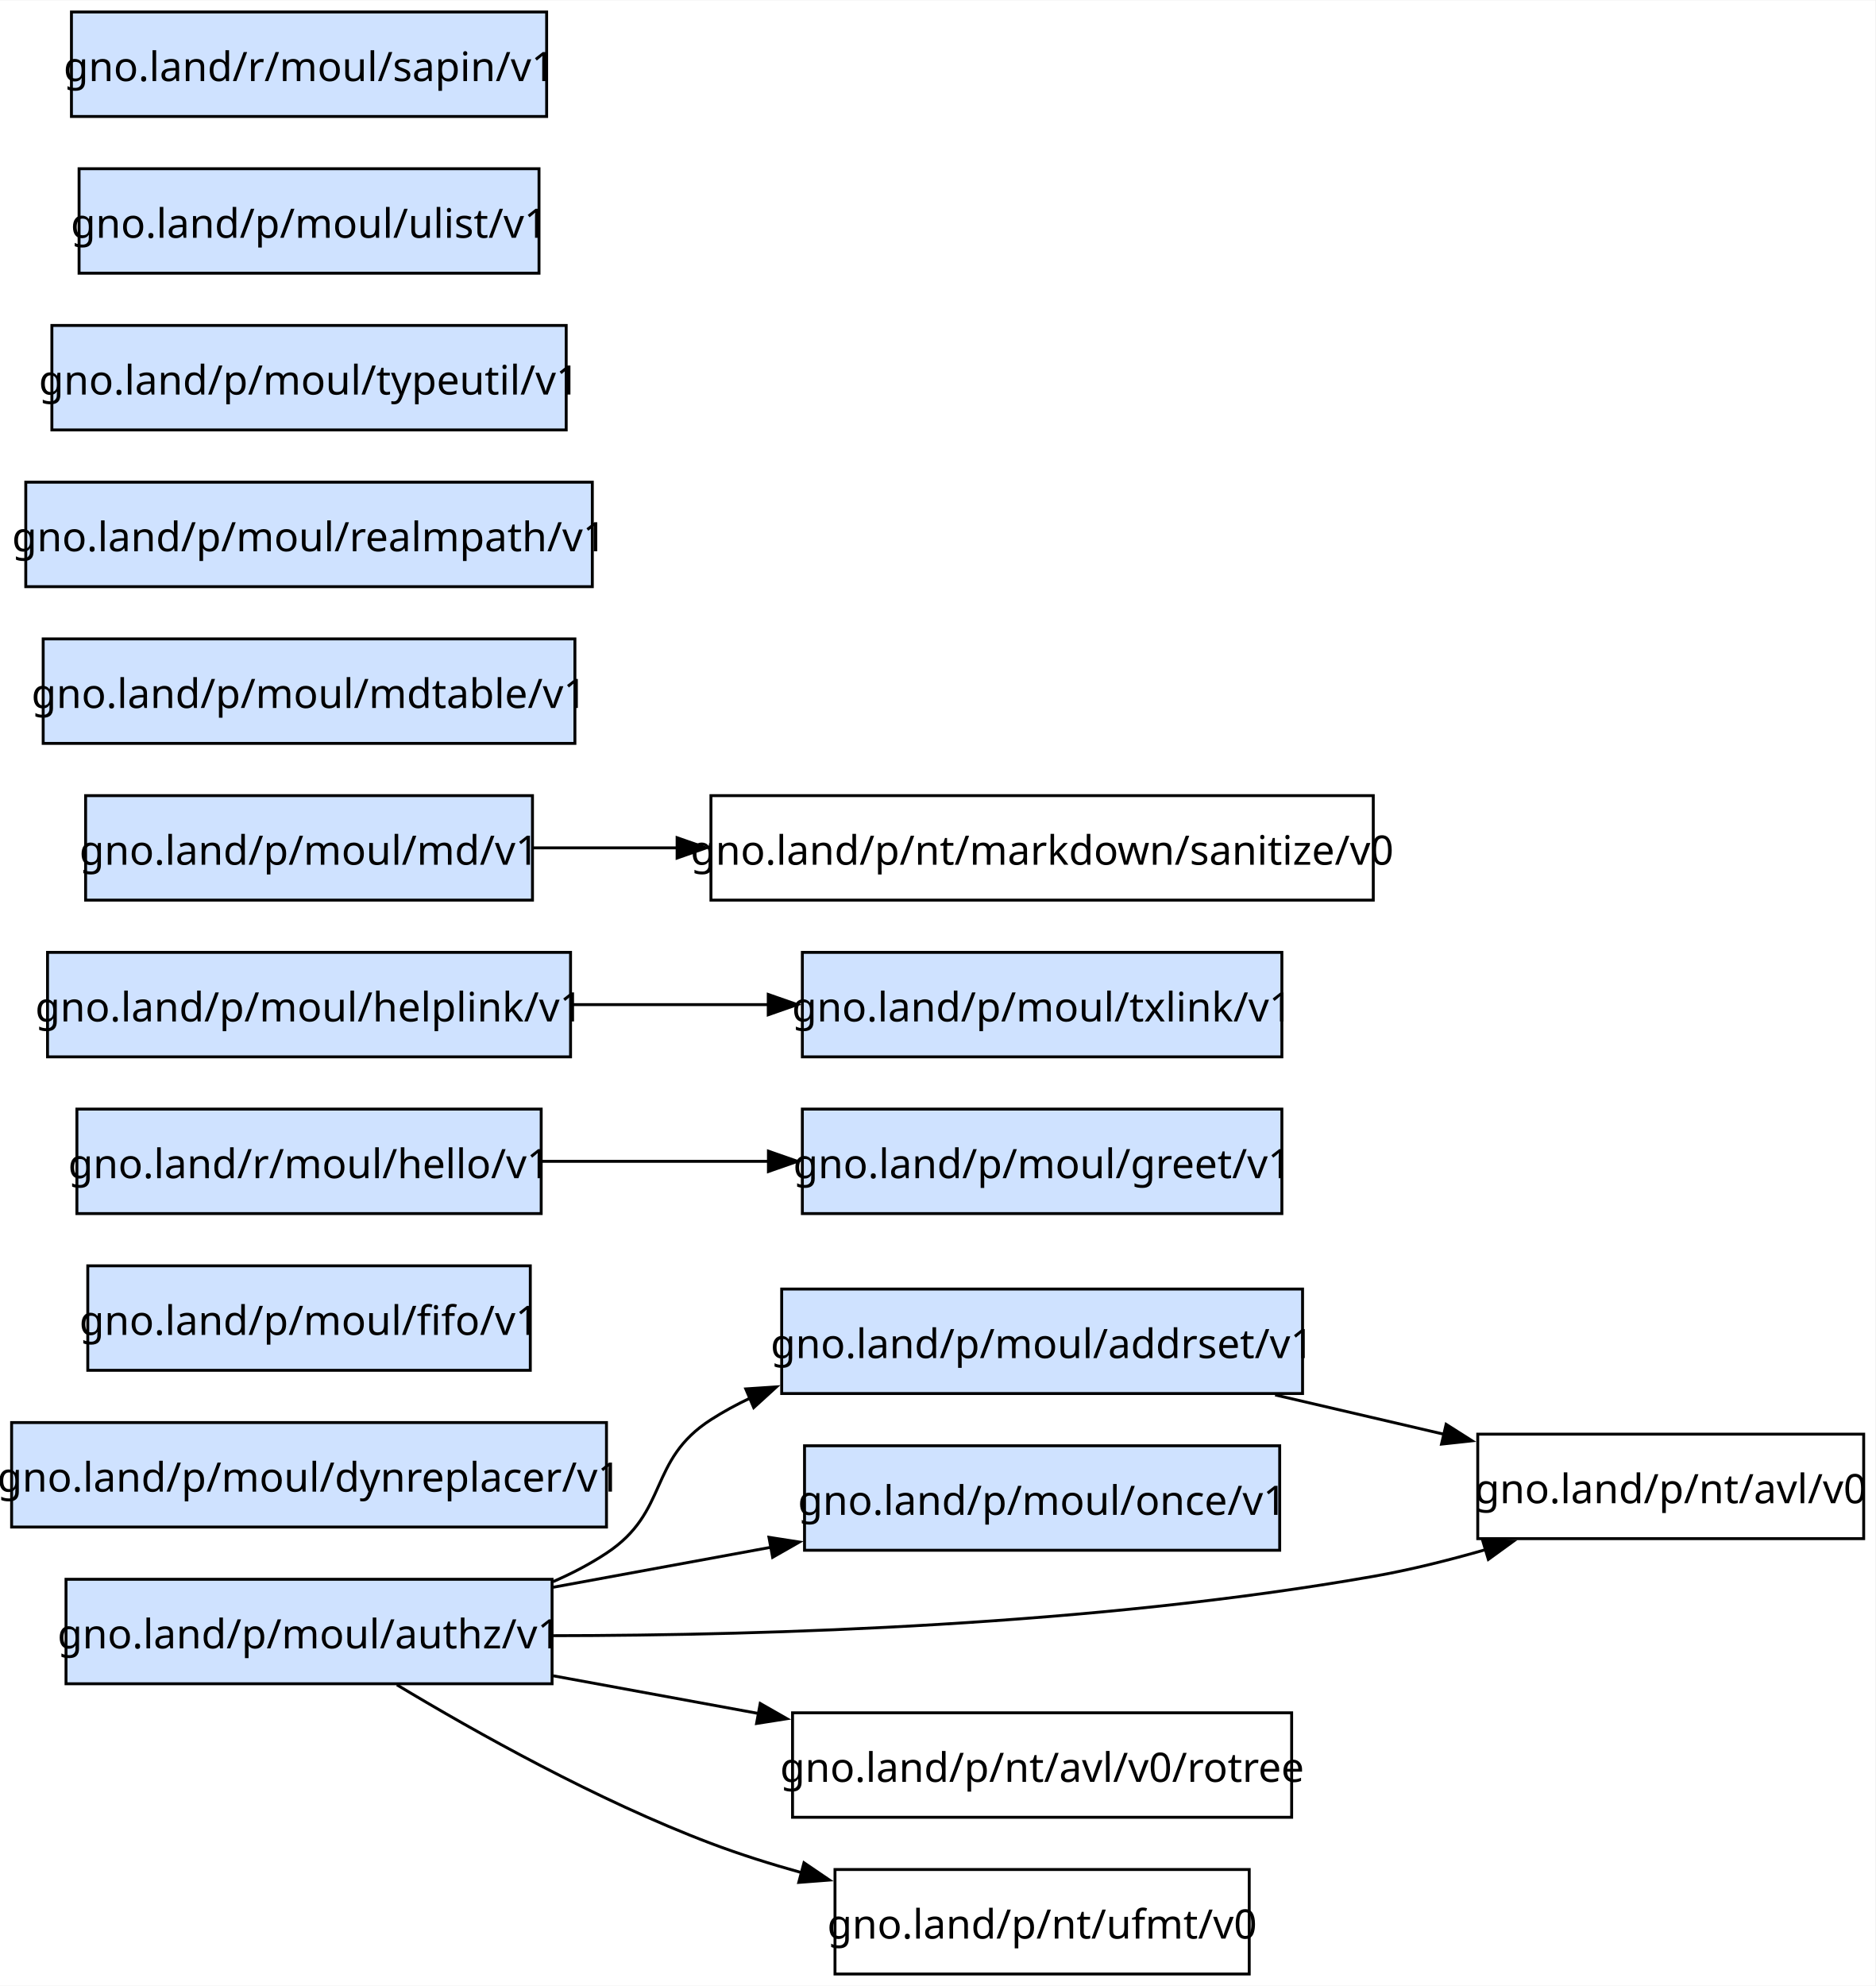
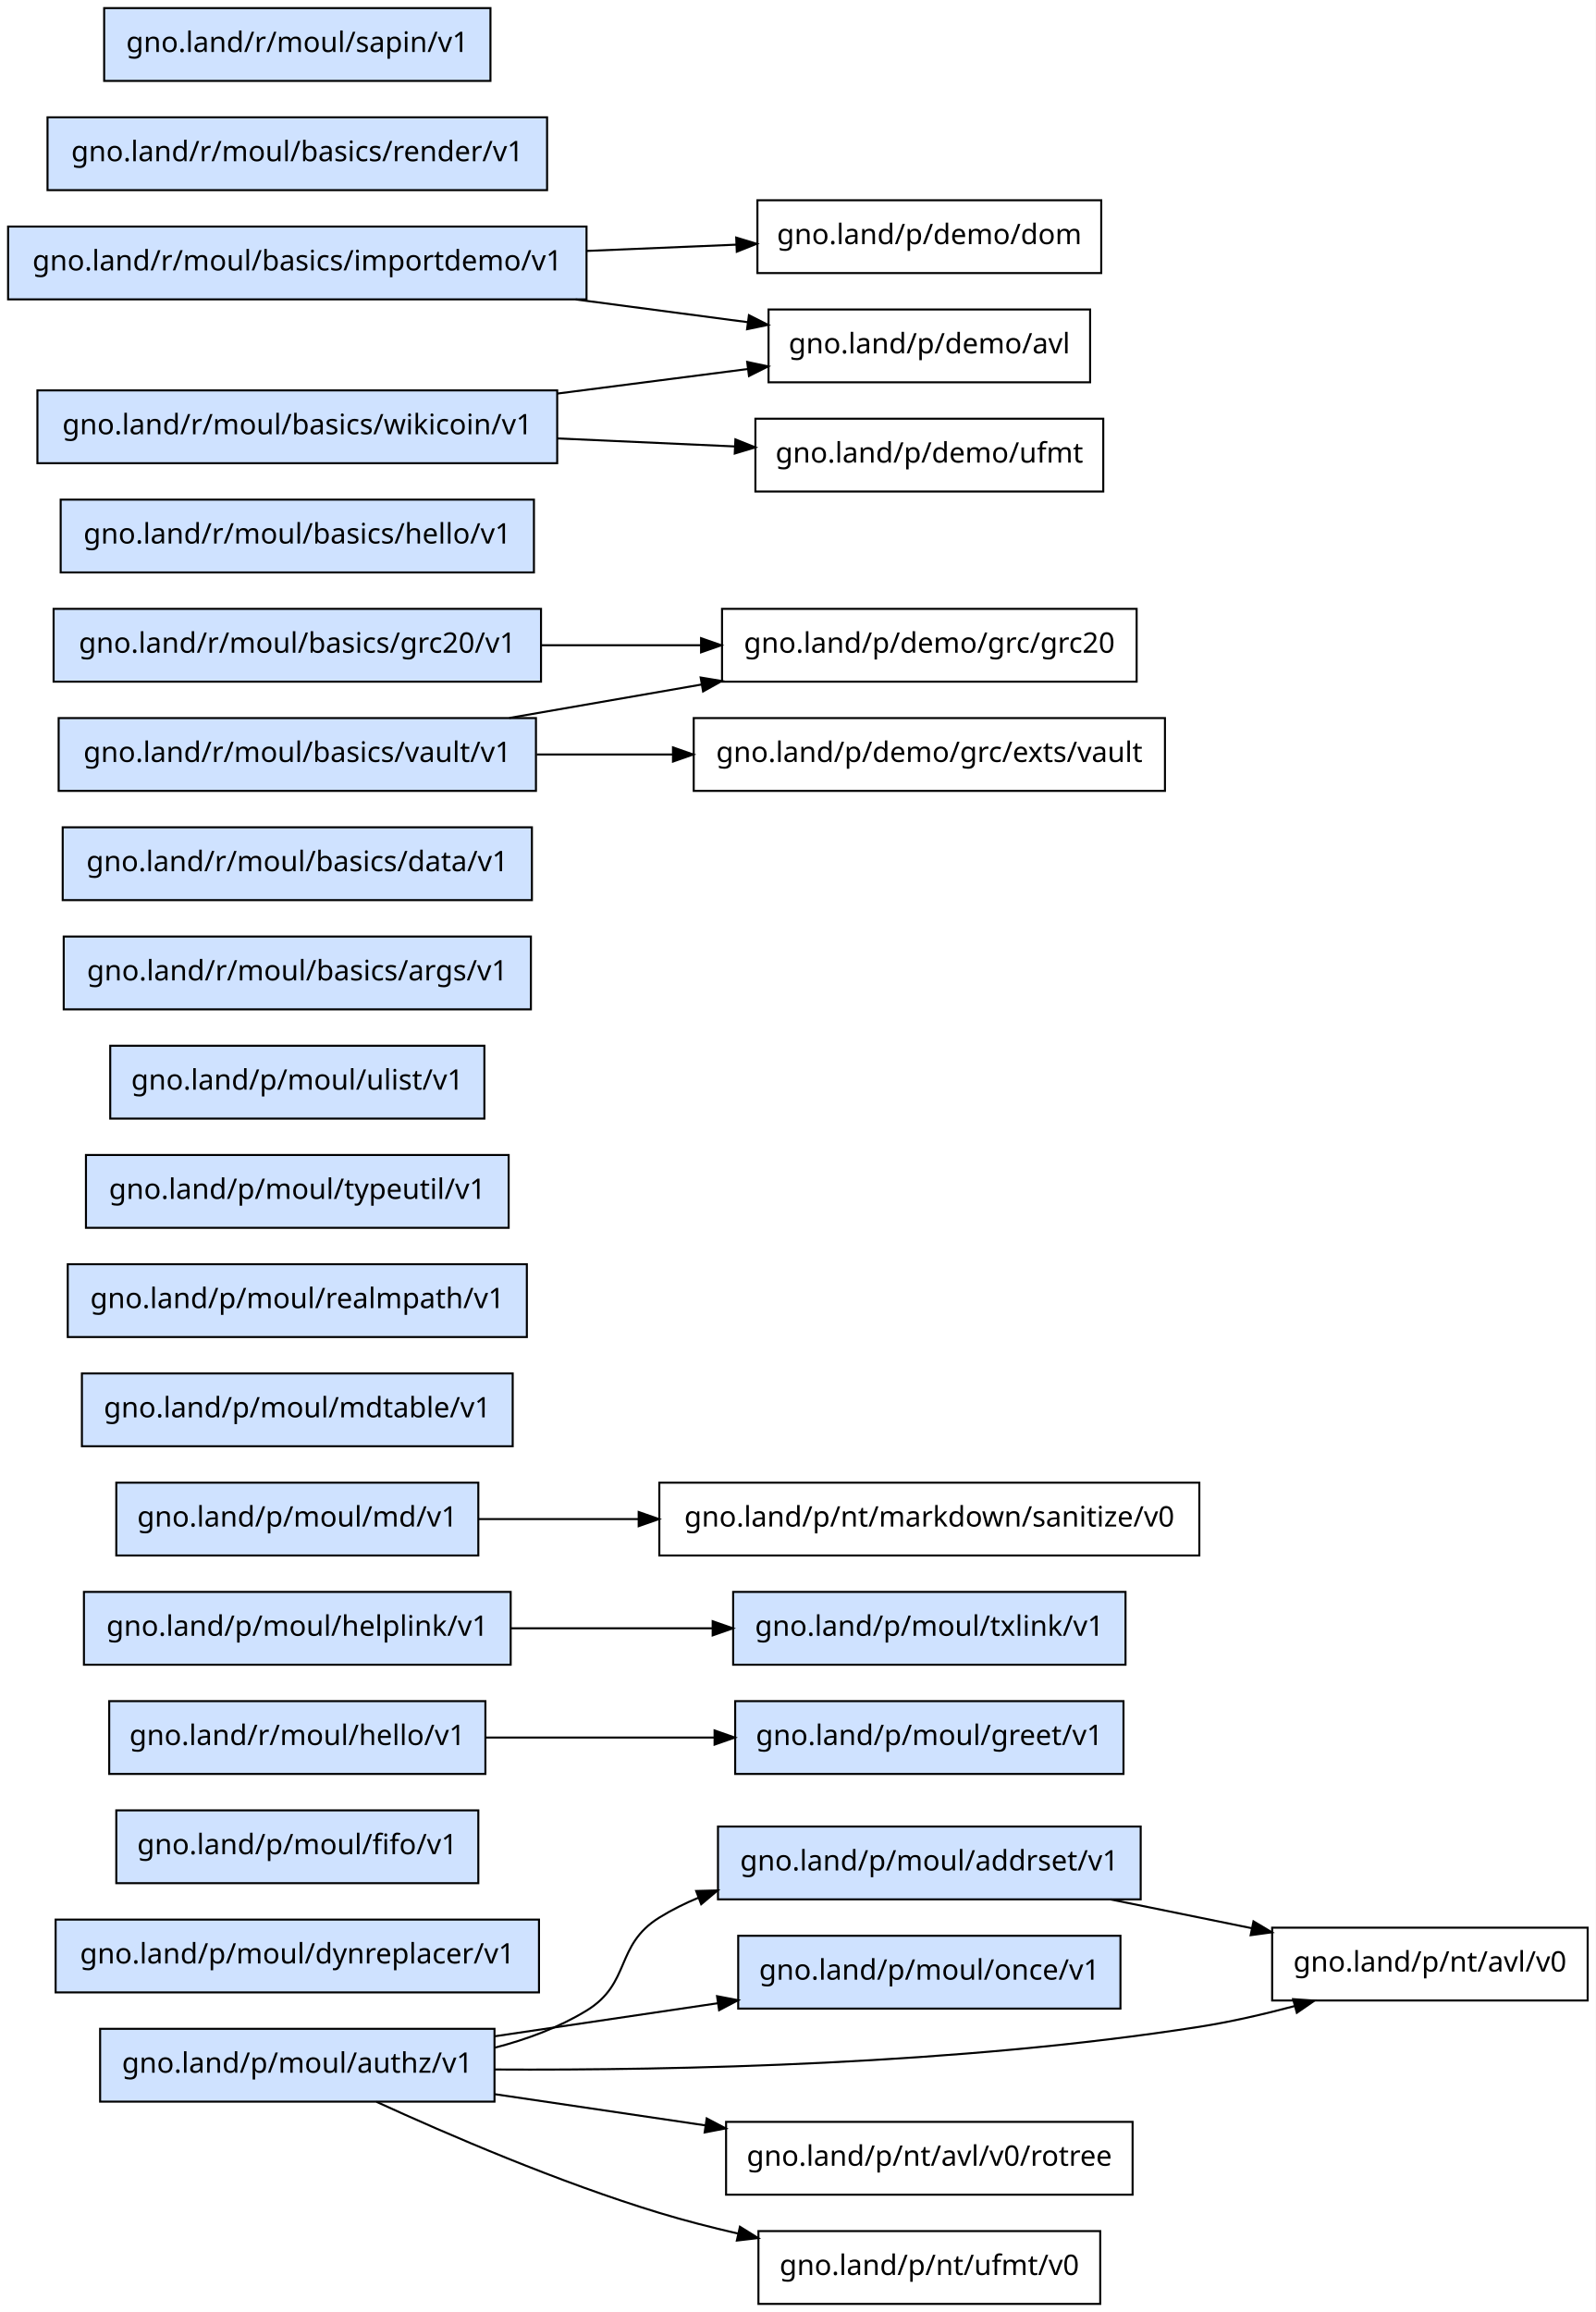
- <svg xmlns="http://www.w3.org/2000/svg" width="646pt" height="684pt" viewBox="0.00 0.00 646.25 684.00">
-   <g id="graph0" class="graph" transform="scale(1 1) rotate(0) translate(4 680)">
-     <polygon fill="white" stroke="none" points="-4,4 -4,-680 642.25,-680 642.25,4 -4,4" />
+ <svg xmlns="http://www.w3.org/2000/svg" width="789pt" height="1143pt" viewBox="0.00 0.00 789.00 1143.00">
+   <g id="graph0" class="graph" transform="scale(1 1) rotate(0) translate(4 1139)">
+     <polygon fill="white" stroke="transparent" points="-4,4 -4,-1139 785,-1139 785,4 -4,4" />
    <g id="node1" class="node">
-       <polygon fill="#cfe2ff" stroke="black" points="444.88,-236 265.38,-236 265.38,-200 444.88,-200 444.88,-236" />
-       <text text-anchor="middle" x="355.12" y="-212.2" font-family="sans-serif" font-size="14.00">gno.land/p/moul/addrset/v1</text>
+       <polygon fill="#cfe2ff" stroke="black" points="560,-236 351,-236 351,-200 560,-200 560,-236" />
+       <text text-anchor="middle" x="455.5" y="-214.3" font-family="sans-serif" font-size="14.00">gno.land/p/moul/addrset/v1</text>
+     </g>
+     <g id="node24" class="node">
+       <polygon fill="none" stroke="black" points="781,-186 625,-186 625,-150 781,-150 781,-186" />
+       <text text-anchor="middle" x="703" y="-164.3" font-family="sans-serif" font-size="14.00">gno.land/p/nt/avl/v0</text>
+     </g>
+     <g id="edge1" class="edge">
+       <path fill="none" stroke="black" d="M545.13,-199.95C567.86,-195.32 592.29,-190.34 614.94,-185.73" />
+       <polygon fill="black" stroke="black" points="615.77,-189.13 624.87,-183.71 614.37,-182.28 615.77,-189.13" />
+     </g>
+     <g id="node2" class="node">
+       <polygon fill="#cfe2ff" stroke="black" points="240.5,-136 45.5,-136 45.5,-100 240.5,-100 240.5,-136" />
+       <text text-anchor="middle" x="143" y="-114.3" font-family="sans-serif" font-size="14.00">gno.land/p/moul/authz/v1</text>
+     </g>
+     <g id="edge2" class="edge">
+       <path fill="none" stroke="black" d="M240.67,-126.68C256.55,-130.78 272.29,-136.64 286,-145 308.17,-158.51 299.92,-177.34 322,-191 328.11,-194.78 334.65,-198.04 341.43,-200.85" />
+       <polygon fill="black" stroke="black" points="340.22,-204.14 350.81,-204.42 342.71,-197.59 340.22,-204.14" />
+     </g>
+     <g id="node9" class="node">
+       <polygon fill="#cfe2ff" stroke="black" points="550,-182 361,-182 361,-146 550,-146 550,-182" />
+       <text text-anchor="middle" x="455.5" y="-160.3" font-family="sans-serif" font-size="14.00">gno.land/p/moul/once/v1</text>
+     </g>
+     <g id="edge3" class="edge">
+       <path fill="none" stroke="black" d="M240.54,-132.3C275.61,-137.5 315.36,-143.39 351.01,-148.67" />
+       <polygon fill="black" stroke="black" points="350.54,-152.14 360.94,-150.14 351.56,-145.21 350.54,-152.14" />
+     </g>
+     <g id="edge4" class="edge">
+       <path fill="none" stroke="black" d="M240.54,-115.89C331.09,-115.39 470.01,-118.38 589,-137 604.42,-139.41 620.74,-143.16 636.04,-147.23" />
+       <polygon fill="black" stroke="black" points="635.36,-150.67 645.93,-149.94 637.21,-143.92 635.36,-150.67" />
+     </g>
+     <g id="node25" class="node">
+       <polygon fill="none" stroke="black" points="556,-90 355,-90 355,-54 556,-54 556,-90" />
+       <text text-anchor="middle" x="455.5" y="-68.3" font-family="sans-serif" font-size="14.00">gno.land/p/nt/avl/v0/rotree</text>
+     </g>
+     <g id="edge5" class="edge">
+       <path fill="none" stroke="black" d="M240.54,-103.7C273.6,-98.8 310.81,-93.29 344.83,-88.25" />
+       <polygon fill="black" stroke="black" points="345.42,-91.7 354.8,-86.77 344.4,-84.77 345.42,-91.7" />
+     </g>
+     <g id="node26" class="node">
+       <polygon fill="none" stroke="black" points="540,-36 371,-36 371,0 540,0 540,-36" />
+       <text text-anchor="middle" x="455.5" y="-14.3" font-family="sans-serif" font-size="14.00">gno.land/p/nt/ufmt/v0</text>
+     </g>
+     <g id="edge6" class="edge">
+       <path fill="none" stroke="black" d="M182.13,-99.91C217.66,-83.64 272.47,-60.06 322,-45 334.44,-41.22 347.7,-37.81 360.84,-34.79" />
+       <polygon fill="black" stroke="black" points="361.85,-38.15 370.85,-32.55 360.33,-31.32 361.85,-38.15" />
+     </g>
+     <g id="node3" class="node">
+       <polygon fill="#cfe2ff" stroke="black" points="262.5,-190 23.5,-190 23.5,-154 262.5,-154 262.5,-190" />
+       <text text-anchor="middle" x="143" y="-168.3" font-family="sans-serif" font-size="14.00">gno.land/p/moul/dynreplacer/v1</text>
+     </g>
+     <g id="node4" class="node">
+       <polygon fill="#cfe2ff" stroke="black" points="232.5,-244 53.5,-244 53.5,-208 232.5,-208 232.5,-244" />
+       <text text-anchor="middle" x="143" y="-222.3" font-family="sans-serif" font-size="14.00">gno.land/p/moul/fifo/v1</text>
+     </g>
+     <g id="node5" class="node">
+       <polygon fill="#cfe2ff" stroke="black" points="551.5,-298 359.5,-298 359.5,-262 551.5,-262 551.5,-298" />
+       <text text-anchor="middle" x="455.5" y="-276.3" font-family="sans-serif" font-size="14.00">gno.land/p/moul/greet/v1</text>
+     </g>
+     <g id="node6" class="node">
+       <polygon fill="#cfe2ff" stroke="black" points="248.5,-352 37.5,-352 37.5,-316 248.5,-316 248.5,-352" />
+       <text text-anchor="middle" x="143" y="-330.3" font-family="sans-serif" font-size="14.00">gno.land/p/moul/helplink/v1</text>
+     </g>
+     <g id="node11" class="node">
+       <polygon fill="#cfe2ff" stroke="black" points="552.5,-352 358.5,-352 358.5,-316 552.5,-316 552.5,-352" />
+       <text text-anchor="middle" x="455.5" y="-330.3" font-family="sans-serif" font-size="14.00">gno.land/p/moul/txlink/v1</text>
+     </g>
+     <g id="edge7" class="edge">
+       <path fill="none" stroke="black" d="M248.69,-334C280.7,-334 315.93,-334 348.06,-334" />
+       <polygon fill="black" stroke="black" points="348.37,-337.5 358.37,-334 348.37,-330.5 348.37,-337.5" />
+     </g>
+     <g id="node7" class="node">
+       <polygon fill="#cfe2ff" stroke="black" points="232.5,-406 53.5,-406 53.5,-370 232.5,-370 232.5,-406" />
+       <text text-anchor="middle" x="143" y="-384.3" font-family="sans-serif" font-size="14.00">gno.land/p/moul/md/v1</text>
+     </g>
+     <g id="node27" class="node">
+       <polygon fill="none" stroke="black" points="589,-406 322,-406 322,-370 589,-370 589,-406" />
+       <text text-anchor="middle" x="455.5" y="-384.3" font-family="sans-serif" font-size="14.00">gno.land/p/nt/markdown/sanitize/v0</text>
+     </g>
+     <g id="edge8" class="edge">
+       <path fill="none" stroke="black" d="M232.56,-388C257.2,-388 284.6,-388 311.51,-388" />
+       <polygon fill="black" stroke="black" points="311.79,-391.5 321.79,-388 311.79,-384.5 311.79,-391.5" />
+     </g>
+     <g id="node8" class="node">
+       <polygon fill="#cfe2ff" stroke="black" points="249.5,-460 36.5,-460 36.5,-424 249.5,-424 249.5,-460" />
+       <text text-anchor="middle" x="143" y="-438.3" font-family="sans-serif" font-size="14.00">gno.land/p/moul/mdtable/v1</text>
+     </g>
+     <g id="node10" class="node">
+       <polygon fill="#cfe2ff" stroke="black" points="256.5,-514 29.5,-514 29.5,-478 256.5,-478 256.5,-514" />
+       <text text-anchor="middle" x="143" y="-492.3" font-family="sans-serif" font-size="14.00">gno.land/p/moul/realmpath/v1</text>
+     </g>
+     <g id="node12" class="node">
+       <polygon fill="#cfe2ff" stroke="black" points="247.5,-568 38.5,-568 38.5,-532 247.5,-532 247.5,-568" />
+       <text text-anchor="middle" x="143" y="-546.3" font-family="sans-serif" font-size="14.00">gno.land/p/moul/typeutil/v1</text>
+     </g>
+     <g id="node13" class="node">
+       <polygon fill="#cfe2ff" stroke="black" points="235.5,-622 50.5,-622 50.5,-586 235.5,-586 235.5,-622" />
+       <text text-anchor="middle" x="143" y="-600.3" font-family="sans-serif" font-size="14.00">gno.land/p/moul/ulist/v1</text>
+     </g>
+     <g id="node14" class="node">
+       <polygon fill="#cfe2ff" stroke="black" points="258.5,-676 27.5,-676 27.5,-640 258.5,-640 258.5,-676" />
+       <text text-anchor="middle" x="143" y="-654.3" font-family="sans-serif" font-size="14.00">gno.land/r/moul/basics/args/v1</text>
+     </g>
+     <g id="node15" class="node">
+       <polygon fill="#cfe2ff" stroke="black" points="259,-730 27,-730 27,-694 259,-694 259,-730" />
+       <text text-anchor="middle" x="143" y="-708.3" font-family="sans-serif" font-size="14.00">gno.land/r/moul/basics/data/v1</text>
    </g>
    <g id="node16" class="node">
-       <polygon fill="none" stroke="black" points="638.25,-186 505.25,-186 505.25,-150 638.25,-150 638.25,-186" />
-       <text text-anchor="middle" x="571.75" y="-162.2" font-family="sans-serif" font-size="14.00">gno.land/p/nt/avl/v0</text>
+       <polygon fill="#cfe2ff" stroke="black" points="263.5,-838 22.5,-838 22.5,-802 263.5,-802 263.5,-838" />
+       <text text-anchor="middle" x="143" y="-816.3" font-family="sans-serif" font-size="14.00">gno.land/r/moul/basics/grc20/v1</text>
    </g>
-     <g id="edge1" class="edge">
-       <path fill="none" stroke="black" d="M435.43,-199.52C454.5,-195.08 474.83,-190.35 493.79,-185.93" />
-       <polygon fill="black" stroke="black" points="494.35,-189.39 503.3,-183.71 492.76,-182.57 494.35,-189.39" />
+     <g id="node28" class="node">
+       <polygon fill="none" stroke="black" points="558,-838 353,-838 353,-802 558,-802 558,-838" />
+       <text text-anchor="middle" x="455.5" y="-816.3" font-family="sans-serif" font-size="14.00">gno.land/p/demo/grc/grc20</text>
    </g>
-     <g id="node2" class="node">
-       <polygon fill="#cfe2ff" stroke="black" points="186.25,-136 18.75,-136 18.75,-100 186.25,-100 186.25,-136" />
-       <text text-anchor="middle" x="102.5" y="-112.2" font-family="sans-serif" font-size="14.00">gno.land/p/moul/authz/v1</text>
-     </g>
-     <g id="edge2" class="edge">
-       <path fill="none" stroke="black" d="M186.63,-135.2C193.08,-137.99 199.29,-141.23 205,-145 226.67,-159.3 219.15,-176.98 241,-191 245.27,-193.74 249.8,-196.21 254.49,-198.42" />
-       <polygon fill="black" stroke="black" points="253,-201.59 263.58,-202.29 255.74,-195.15 253,-201.59" />
-     </g>
-     <g id="node9" class="node">
-       <polygon fill="#cfe2ff" stroke="black" points="437,-182 273.25,-182 273.25,-146 437,-146 437,-182" />
-       <text text-anchor="middle" x="355.12" y="-158.2" font-family="sans-serif" font-size="14.00">gno.land/p/moul/once/v1</text>
-     </g>
-     <g id="edge3" class="edge">
-       <path fill="none" stroke="black" d="M186.61,-133.25C210.7,-137.68 237.15,-142.53 261.78,-147.05" />
-       <polygon fill="black" stroke="black" points="260.99,-150.46 271.46,-148.83 262.26,-143.58 260.99,-150.46" />
-     </g>
-     <g id="edge4" class="edge">
-       <path fill="none" stroke="black" d="M186.58,-116.57C261.14,-116.64 373.28,-120.12 469.25,-137 481.95,-139.23 495.3,-142.57 507.98,-146.22" />
-       <polygon fill="black" stroke="black" points="506.89,-149.55 517.48,-149.07 508.9,-142.85 506.89,-149.55" />
+     <g id="edge9" class="edge">
+       <path fill="none" stroke="black" d="M263.6,-820C289.54,-820 316.89,-820 342.52,-820" />
+       <polygon fill="black" stroke="black" points="342.63,-823.5 352.63,-820 342.63,-816.5 342.63,-823.5" />
    </g>
    <g id="node17" class="node">
-       <polygon fill="none" stroke="black" points="441.12,-90 269.12,-90 269.12,-54 441.12,-54 441.12,-90" />
-       <text text-anchor="middle" x="355.12" y="-66.2" font-family="sans-serif" font-size="14.00">gno.land/p/nt/avl/v0/rotree</text>
-     </g>
-     <g id="edge5" class="edge">
-       <path fill="none" stroke="black" d="M186.61,-102.75C209.36,-98.57 234.22,-94.01 257.66,-89.71" />
-       <polygon fill="black" stroke="black" points="257.98,-93.21 267.18,-87.96 256.72,-86.32 257.98,-93.21" />
+       <polygon fill="#cfe2ff" stroke="black" points="260,-892 26,-892 26,-856 260,-856 260,-892" />
+       <text text-anchor="middle" x="143" y="-870.3" font-family="sans-serif" font-size="14.00">gno.land/r/moul/basics/hello/v1</text>
    </g>
    <g id="node18" class="node">
-       <polygon fill="none" stroke="black" points="426.5,-36 283.75,-36 283.75,0 426.5,0 426.5,-36" />
-       <text text-anchor="middle" x="355.12" y="-12.2" font-family="sans-serif" font-size="14.00">gno.land/p/nt/ufmt/v0</text>
+       <polygon fill="#cfe2ff" stroke="black" points="286,-1027 0,-1027 0,-991 286,-991 286,-1027" />
+       <text text-anchor="middle" x="143" y="-1005.3" font-family="sans-serif" font-size="14.00">gno.land/r/moul/basics/importdemo/v1</text>
    </g>
-     <g id="edge6" class="edge">
-       <path fill="none" stroke="black" d="M132.78,-99.63C159.94,-83.29 201.94,-59.76 241,-45 250.95,-41.24 261.6,-37.88 272.24,-34.92" />
-       <polygon fill="black" stroke="black" points="273.06,-38.33 281.83,-32.37 271.26,-31.56 273.06,-38.33" />
+     <g id="node29" class="node">
+       <polygon fill="none" stroke="black" points="535,-986 376,-986 376,-950 535,-950 535,-986" />
+       <text text-anchor="middle" x="455.5" y="-964.3" font-family="sans-serif" font-size="14.00">gno.land/p/demo/avl</text>
    </g>
-     <g id="node3" class="node">
-       <polygon fill="#cfe2ff" stroke="black" points="205,-190 0,-190 0,-154 205,-154 205,-190" />
-       <text text-anchor="middle" x="102.5" y="-166.2" font-family="sans-serif" font-size="14.00">gno.land/p/moul/dynreplacer/v1</text>
+     <g id="edge10" class="edge">
+       <path fill="none" stroke="black" d="M280.64,-990.96C309.5,-987.15 339.22,-983.22 365.75,-979.72" />
+       <polygon fill="black" stroke="black" points="366.3,-983.18 375.75,-978.4 365.38,-976.24 366.3,-983.18" />
    </g>
-     <g id="node4" class="node">
-       <polygon fill="#cfe2ff" stroke="black" points="178.75,-244 26.25,-244 26.25,-208 178.75,-208 178.75,-244" />
-       <text text-anchor="middle" x="102.5" y="-220.2" font-family="sans-serif" font-size="14.00">gno.land/p/moul/fifo/v1</text>
+     <g id="node30" class="node">
+       <polygon fill="none" stroke="black" points="540.5,-1040 370.5,-1040 370.5,-1004 540.5,-1004 540.5,-1040" />
+       <text text-anchor="middle" x="455.5" y="-1018.3" font-family="sans-serif" font-size="14.00">gno.land/p/demo/dom</text>
    </g>
-     <g id="node5" class="node">
-       <polygon fill="#cfe2ff" stroke="black" points="437.75,-298 272.5,-298 272.5,-262 437.75,-262 437.75,-298" />
-       <text text-anchor="middle" x="355.12" y="-274.2" font-family="sans-serif" font-size="14.00">gno.land/p/moul/greet/v1</text>
-     </g>
-     <g id="node6" class="node">
-       <polygon fill="#cfe2ff" stroke="black" points="192.62,-352 12.38,-352 12.38,-316 192.62,-316 192.62,-352" />
-       <text text-anchor="middle" x="102.5" y="-328.2" font-family="sans-serif" font-size="14.00">gno.land/p/moul/helplink/v1</text>
-     </g>
-     <g id="node11" class="node">
-       <polygon fill="#cfe2ff" stroke="black" points="437.75,-352 272.5,-352 272.5,-316 437.75,-316 437.75,-352" />
-       <text text-anchor="middle" x="355.12" y="-328.2" font-family="sans-serif" font-size="14.00">gno.land/p/moul/txlink/v1</text>
-     </g>
-     <g id="edge7" class="edge">
-       <path fill="none" stroke="black" d="M192.92,-334C214.95,-334 238.59,-334 260.8,-334" />
-       <polygon fill="black" stroke="black" points="260.75,-337.5 270.75,-334 260.75,-330.5 260.75,-337.5" />
-     </g>
-     <g id="node7" class="node">
-       <polygon fill="#cfe2ff" stroke="black" points="179.5,-406 25.5,-406 25.5,-370 179.5,-370 179.5,-406" />
-       <text text-anchor="middle" x="102.5" y="-382.2" font-family="sans-serif" font-size="14.00">gno.land/p/moul/md/v1</text>
+     <g id="edge11" class="edge">
+       <path fill="none" stroke="black" d="M286.07,-1014.95C311.11,-1016 336.61,-1017.06 359.94,-1018.04" />
+       <polygon fill="black" stroke="black" points="360.01,-1021.55 370.14,-1018.47 360.3,-1014.55 360.01,-1021.55" />
    </g>
    <g id="node19" class="node">
-       <polygon fill="none" stroke="black" points="469.25,-406 241,-406 241,-370 469.25,-370 469.25,-406" />
-       <text text-anchor="middle" x="355.12" y="-382.2" font-family="sans-serif" font-size="14.00">gno.land/p/nt/markdown/sanitize/v0</text>
+       <polygon fill="#cfe2ff" stroke="black" points="266.5,-1081 19.5,-1081 19.5,-1045 266.5,-1045 266.5,-1081" />
+       <text text-anchor="middle" x="143" y="-1059.3" font-family="sans-serif" font-size="14.00">gno.land/r/moul/basics/render/v1</text>
    </g>
-     <g id="edge8" class="edge">
-       <path fill="none" stroke="black" d="M179.72,-388C195.55,-388 212.62,-388 229.67,-388" />
-       <polygon fill="black" stroke="black" points="229.34,-391.5 239.34,-388 229.34,-384.5 229.34,-391.5" />
+     <g id="node20" class="node">
+       <polygon fill="#cfe2ff" stroke="black" points="261,-784 25,-784 25,-748 261,-748 261,-784" />
+       <text text-anchor="middle" x="143" y="-762.3" font-family="sans-serif" font-size="14.00">gno.land/r/moul/basics/vault/v1</text>
    </g>
-     <g id="node8" class="node">
-       <polygon fill="#cfe2ff" stroke="black" points="194.12,-460 10.88,-460 10.88,-424 194.12,-424 194.12,-460" />
-       <text text-anchor="middle" x="102.5" y="-436.2" font-family="sans-serif" font-size="14.00">gno.land/p/moul/mdtable/v1</text>
+     <g id="edge13" class="edge">
+       <path fill="none" stroke="black" d="M247.82,-784.06C278.37,-789.37 311.9,-795.2 342.91,-800.59" />
+       <polygon fill="black" stroke="black" points="342.43,-804.06 352.88,-802.33 343.63,-797.17 342.43,-804.06" />
    </g>
-     <g id="node10" class="node">
-       <polygon fill="#cfe2ff" stroke="black" points="200.12,-514 4.88,-514 4.88,-478 200.12,-478 200.12,-514" />
-       <text text-anchor="middle" x="102.5" y="-490.2" font-family="sans-serif" font-size="14.00">gno.land/p/moul/realmpath/v1</text>
+     <g id="node31" class="node">
+       <polygon fill="none" stroke="black" points="572,-784 339,-784 339,-748 572,-748 572,-784" />
+       <text text-anchor="middle" x="455.5" y="-762.3" font-family="sans-serif" font-size="14.00">gno.land/p/demo/grc/exts/vault</text>
    </g>
-     <g id="node12" class="node">
-       <polygon fill="#cfe2ff" stroke="black" points="191.12,-568 13.88,-568 13.88,-532 191.12,-532 191.12,-568" />
-       <text text-anchor="middle" x="102.5" y="-544.2" font-family="sans-serif" font-size="14.00">gno.land/p/moul/typeutil/v1</text>
+     <g id="edge12" class="edge">
+       <path fill="none" stroke="black" d="M261.39,-766C283.35,-766 306.4,-766 328.61,-766" />
+       <polygon fill="black" stroke="black" points="328.75,-769.5 338.75,-766 328.75,-762.5 328.75,-769.5" />
    </g>
-     <g id="node13" class="node">
-       <polygon fill="#cfe2ff" stroke="black" points="181.75,-622 23.25,-622 23.25,-586 181.75,-586 181.75,-622" />
-       <text text-anchor="middle" x="102.5" y="-598.2" font-family="sans-serif" font-size="14.00">gno.land/p/moul/ulist/v1</text>
+     <g id="node21" class="node">
+       <polygon fill="#cfe2ff" stroke="black" points="271.5,-946 14.5,-946 14.5,-910 271.5,-910 271.5,-946" />
+       <text text-anchor="middle" x="143" y="-924.3" font-family="sans-serif" font-size="14.00">gno.land/r/moul/basics/wikicoin/v1</text>
    </g>
-     <g id="node14" class="node">
-       <polygon fill="#cfe2ff" stroke="black" points="182.5,-298 22.5,-298 22.5,-262 182.5,-262 182.5,-298" />
-       <text text-anchor="middle" x="102.5" y="-274.2" font-family="sans-serif" font-size="14.00">gno.land/r/moul/hello/v1</text>
+     <g id="edge14" class="edge">
+       <path fill="none" stroke="black" d="M271.64,-944.44C303.21,-948.51 336.35,-952.78 365.62,-956.55" />
+       <polygon fill="black" stroke="black" points="365.44,-960.06 375.8,-957.86 366.33,-953.11 365.44,-960.06" />
    </g>
-     <g id="edge9" class="edge">
-       <path fill="none" stroke="black" d="M182.8,-280C207.66,-280 235.32,-280 261.05,-280" />
-       <polygon fill="black" stroke="black" points="260.81,-283.5 270.81,-280 260.81,-276.5 260.81,-283.5" />
+     <g id="node32" class="node">
+       <polygon fill="none" stroke="black" points="541.5,-932 369.5,-932 369.5,-896 541.5,-896 541.5,-932" />
+       <text text-anchor="middle" x="455.5" y="-910.3" font-family="sans-serif" font-size="14.00">gno.land/p/demo/ufmt</text>
    </g>
-     <g id="node15" class="node">
-       <polygon fill="#cfe2ff" stroke="black" points="184.38,-676 20.62,-676 20.62,-640 184.38,-640 184.38,-676" />
-       <text text-anchor="middle" x="102.5" y="-652.2" font-family="sans-serif" font-size="14.00">gno.land/r/moul/sapin/v1</text>
+     <g id="edge15" class="edge">
+       <path fill="none" stroke="black" d="M271.64,-922.25C300.98,-920.92 331.69,-919.54 359.38,-918.29" />
+       <polygon fill="black" stroke="black" points="359.61,-921.78 369.44,-917.84 359.29,-914.79 359.61,-921.78" />
+     </g>
+     <g id="node22" class="node">
+       <polygon fill="#cfe2ff" stroke="black" points="236,-298 50,-298 50,-262 236,-262 236,-298" />
+       <text text-anchor="middle" x="143" y="-276.3" font-family="sans-serif" font-size="14.00">gno.land/r/moul/hello/v1</text>
+     </g>
+     <g id="edge16" class="edge">
+       <path fill="none" stroke="black" d="M236.32,-280C271.78,-280 312.51,-280 349.1,-280" />
+       <polygon fill="black" stroke="black" points="349.31,-283.5 359.31,-280 349.31,-276.5 349.31,-283.5" />
+     </g>
+     <g id="node23" class="node">
+       <polygon fill="#cfe2ff" stroke="black" points="238.5,-1135 47.5,-1135 47.5,-1099 238.5,-1099 238.5,-1135" />
+       <text text-anchor="middle" x="143" y="-1113.3" font-family="sans-serif" font-size="14.00">gno.land/r/moul/sapin/v1</text>
    </g>
  </g>
</svg>
